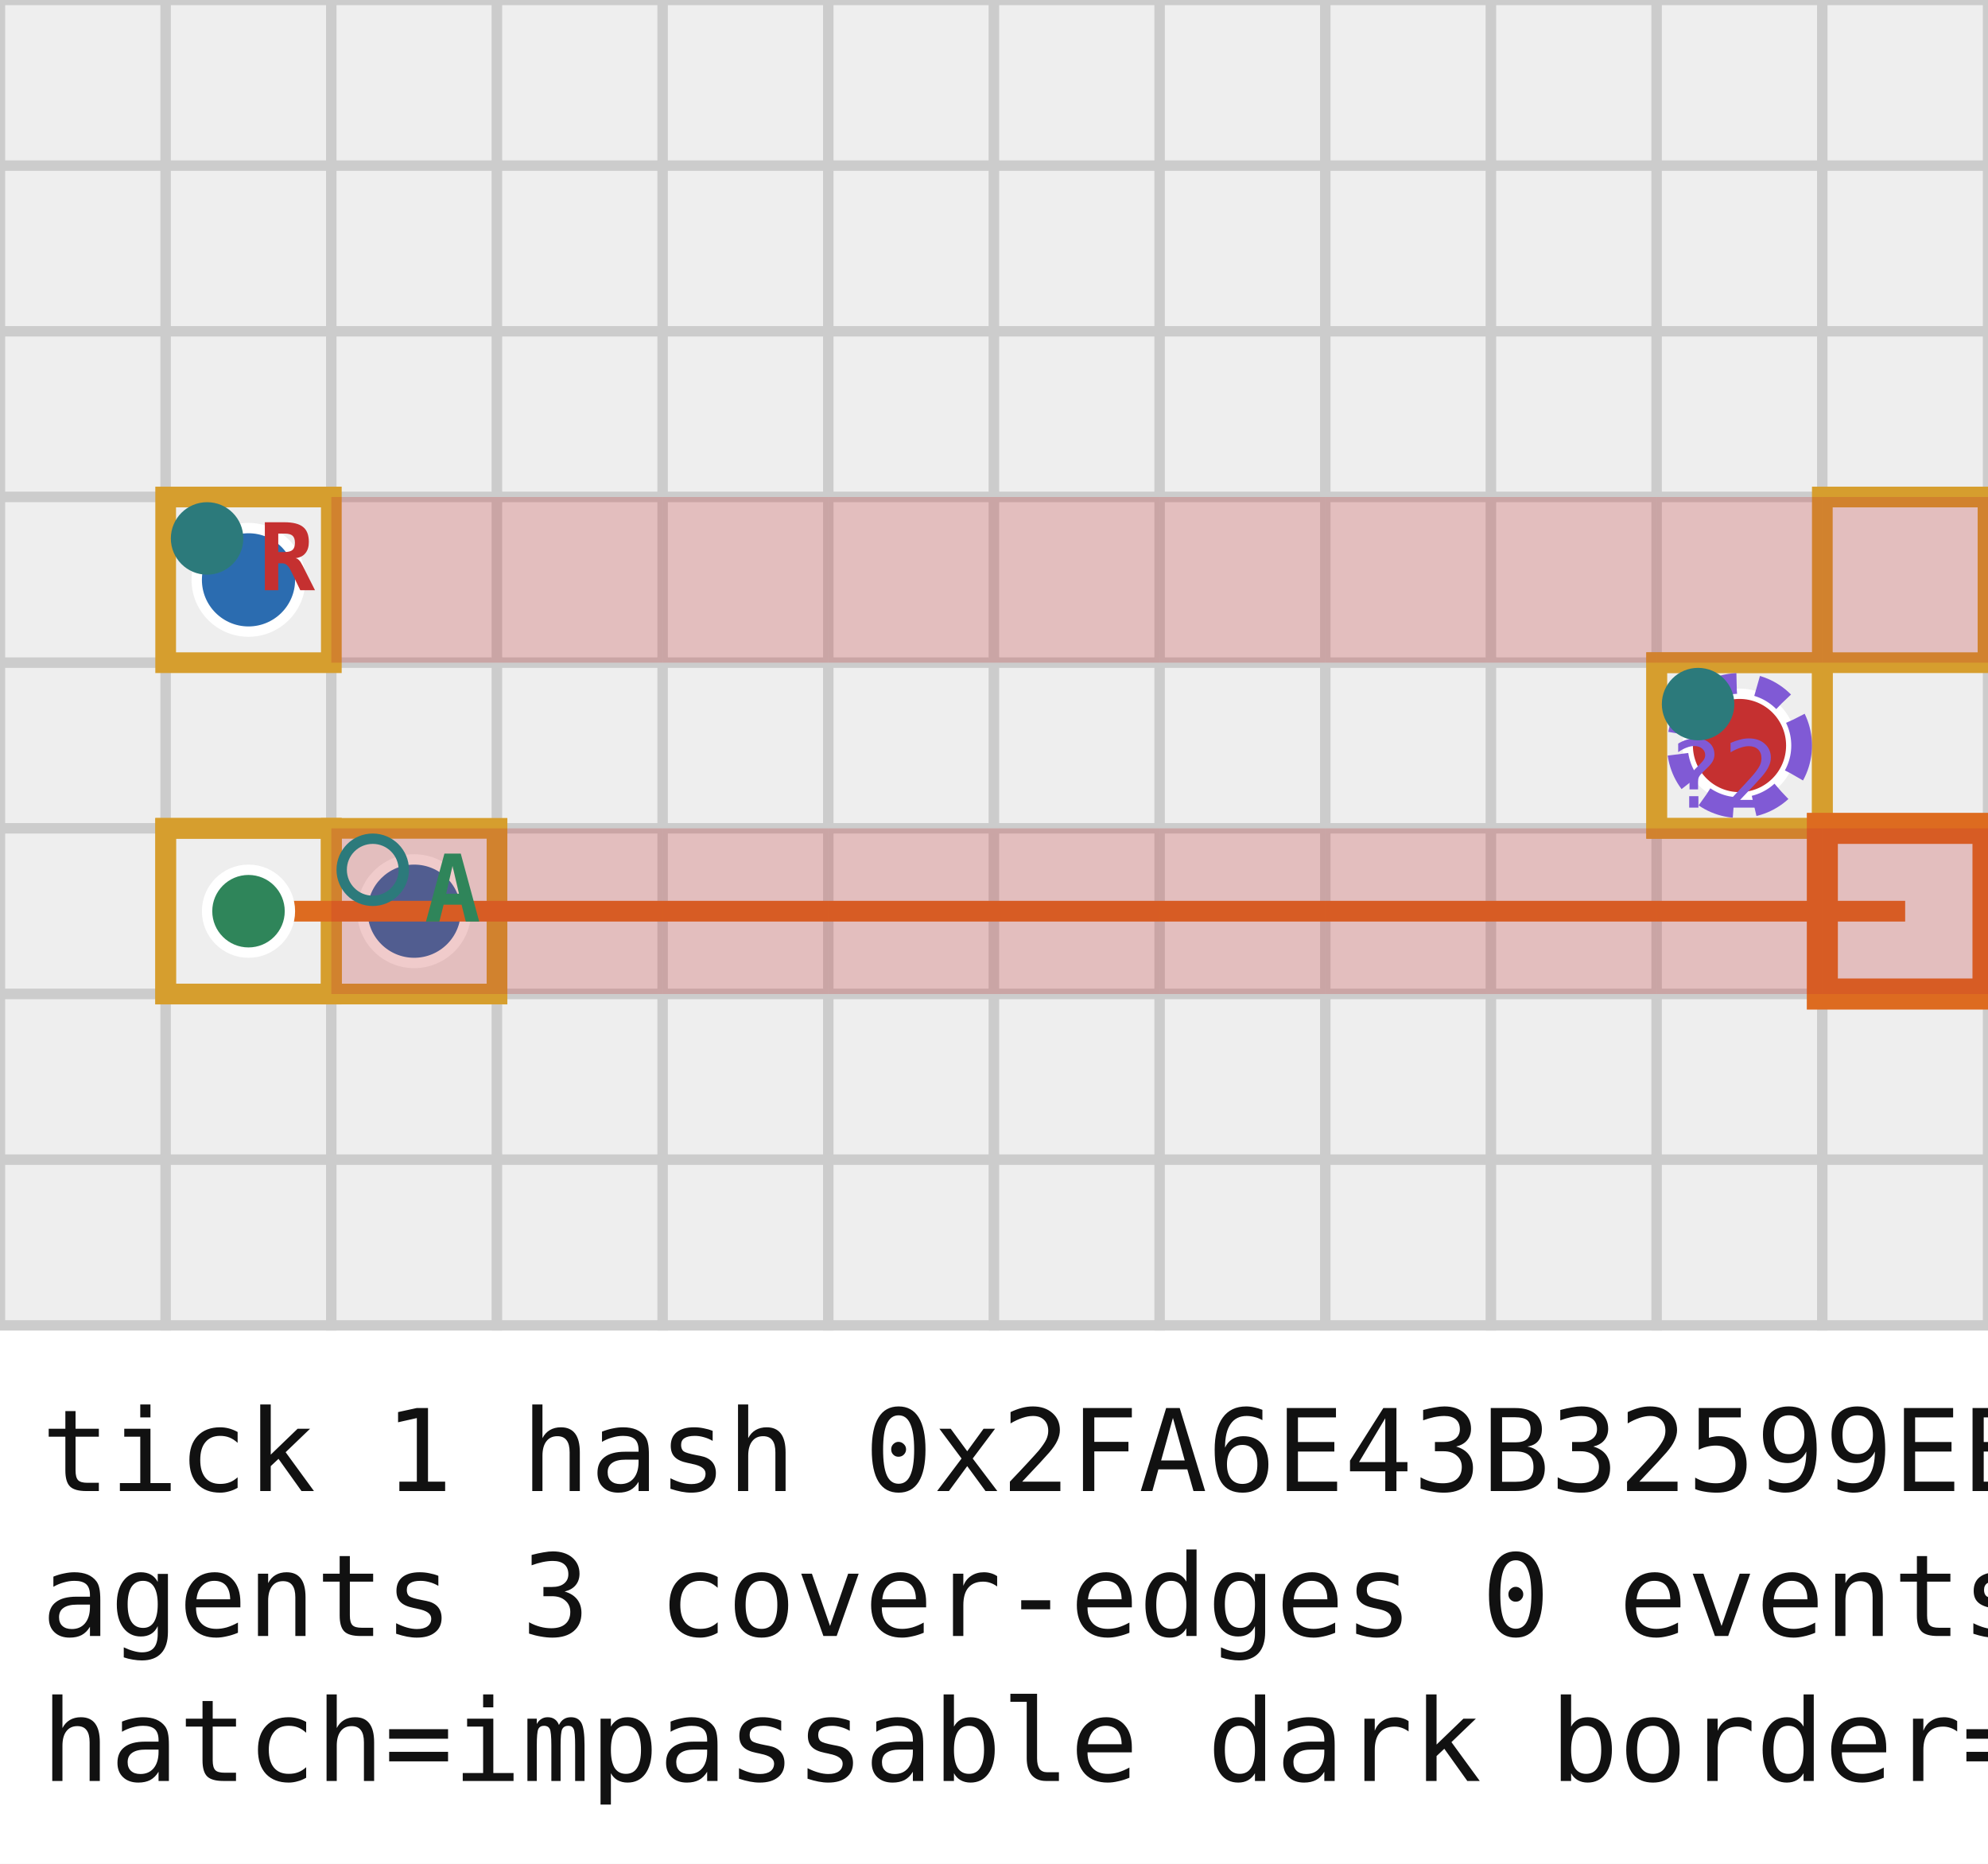
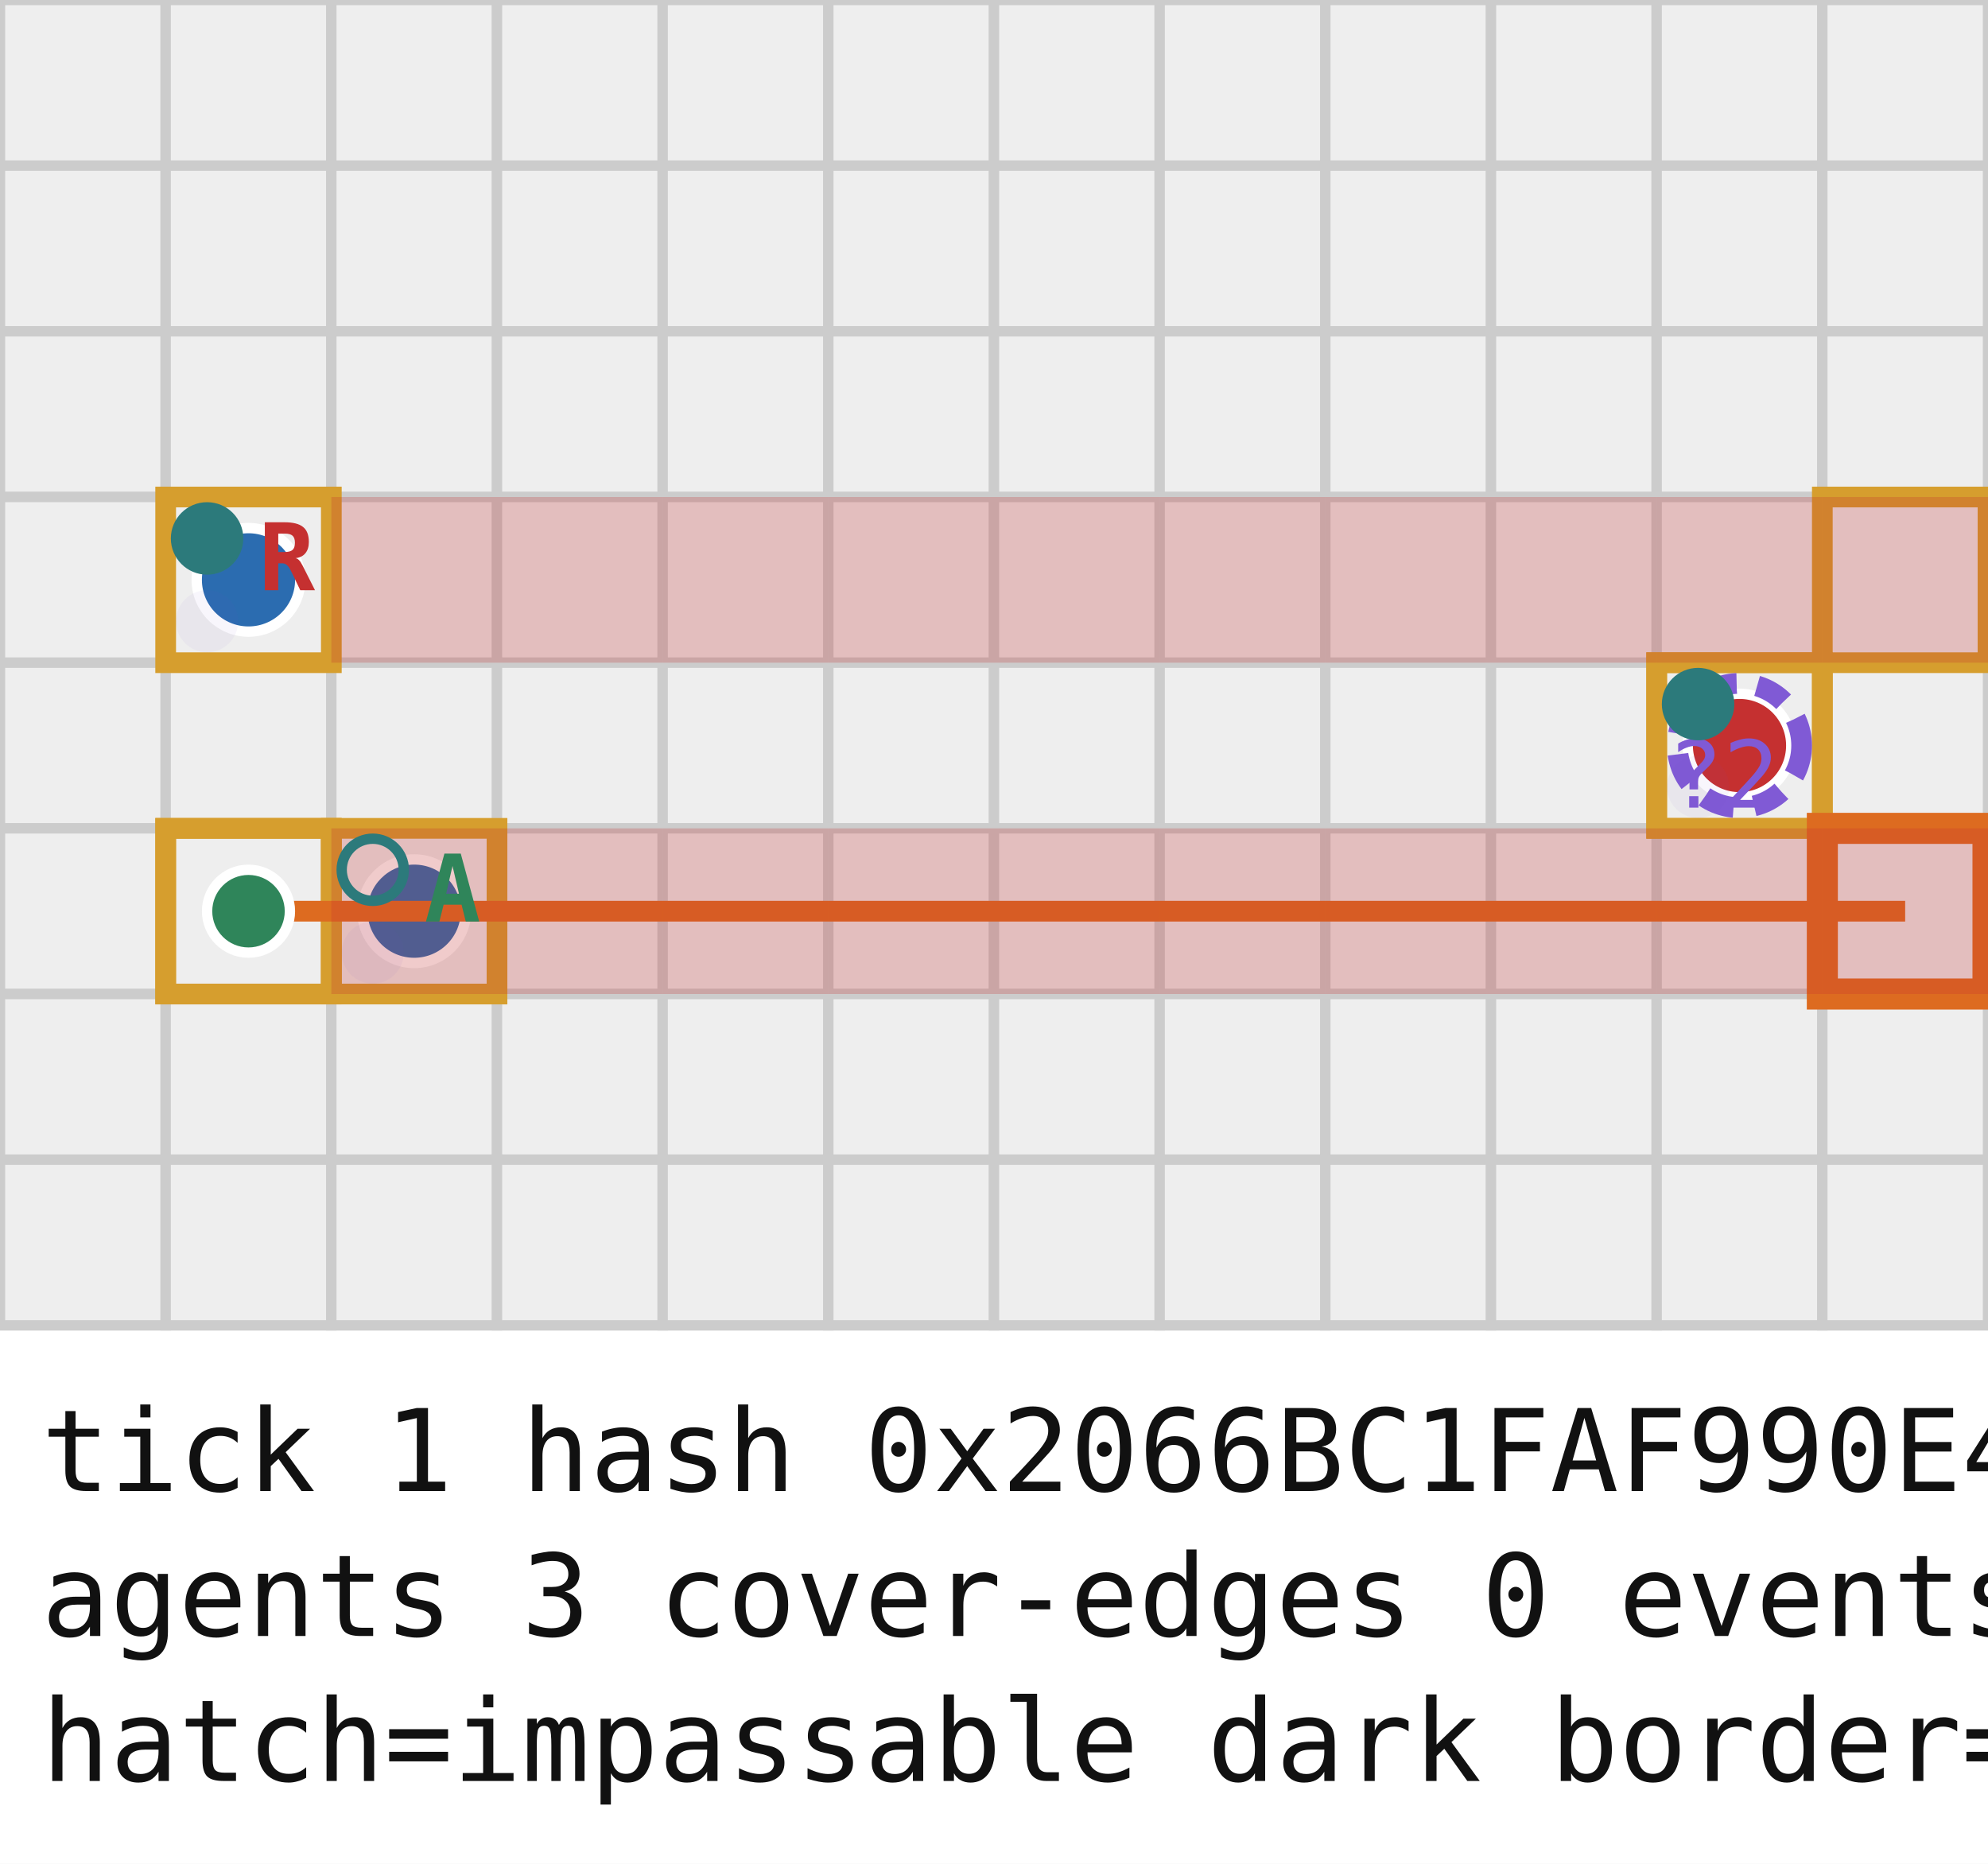
<svg xmlns="http://www.w3.org/2000/svg" width="192" height="180" viewBox="0 0 192 180">
  <defs>
    <pattern id="cw-hatch" width="4" height="4" patternUnits="userSpaceOnUse">
      <path d="M0,4 L4,0" stroke="#8a8a8a" stroke-width="1" />
    </pattern>
  </defs>
  <rect x="0" y="0" width="192" height="180" fill="#ffffff" />
  <rect x="0" y="0" width="16" height="16" fill="rgb(238,238,238)" stroke="#cccccc" stroke-width="1" />
  <rect x="16" y="0" width="16" height="16" fill="rgb(238,238,238)" stroke="#cccccc" stroke-width="1" />
  <rect x="32" y="0" width="16" height="16" fill="rgb(238,238,238)" stroke="#cccccc" stroke-width="1" />
  <rect x="48" y="0" width="16" height="16" fill="rgb(238,238,238)" stroke="#cccccc" stroke-width="1" />
  <rect x="64" y="0" width="16" height="16" fill="rgb(238,238,238)" stroke="#cccccc" stroke-width="1" />
  <rect x="80" y="0" width="16" height="16" fill="rgb(238,238,238)" stroke="#cccccc" stroke-width="1" />
  <rect x="96" y="0" width="16" height="16" fill="rgb(238,238,238)" stroke="#cccccc" stroke-width="1" />
  <rect x="112" y="0" width="16" height="16" fill="rgb(238,238,238)" stroke="#cccccc" stroke-width="1" />
  <rect x="128" y="0" width="16" height="16" fill="rgb(238,238,238)" stroke="#cccccc" stroke-width="1" />
  <rect x="144" y="0" width="16" height="16" fill="rgb(238,238,238)" stroke="#cccccc" stroke-width="1" />
  <rect x="160" y="0" width="16" height="16" fill="rgb(238,238,238)" stroke="#cccccc" stroke-width="1" />
  <rect x="176" y="0" width="16" height="16" fill="rgb(238,238,238)" stroke="#cccccc" stroke-width="1" />
  <rect x="0" y="16" width="16" height="16" fill="rgb(238,238,238)" stroke="#cccccc" stroke-width="1" />
  <rect x="16" y="16" width="16" height="16" fill="rgb(238,238,238)" stroke="#cccccc" stroke-width="1" />
  <rect x="32" y="16" width="16" height="16" fill="rgb(238,238,238)" stroke="#cccccc" stroke-width="1" />
  <rect x="48" y="16" width="16" height="16" fill="rgb(238,238,238)" stroke="#cccccc" stroke-width="1" />
  <rect x="64" y="16" width="16" height="16" fill="rgb(238,238,238)" stroke="#cccccc" stroke-width="1" />
  <rect x="80" y="16" width="16" height="16" fill="rgb(238,238,238)" stroke="#cccccc" stroke-width="1" />
  <rect x="96" y="16" width="16" height="16" fill="rgb(238,238,238)" stroke="#cccccc" stroke-width="1" />
  <rect x="112" y="16" width="16" height="16" fill="rgb(238,238,238)" stroke="#cccccc" stroke-width="1" />
  <rect x="128" y="16" width="16" height="16" fill="rgb(238,238,238)" stroke="#cccccc" stroke-width="1" />
  <rect x="144" y="16" width="16" height="16" fill="rgb(238,238,238)" stroke="#cccccc" stroke-width="1" />
  <rect x="160" y="16" width="16" height="16" fill="rgb(238,238,238)" stroke="#cccccc" stroke-width="1" />
  <rect x="176" y="16" width="16" height="16" fill="rgb(238,238,238)" stroke="#cccccc" stroke-width="1" />
  <rect x="0" y="32" width="16" height="16" fill="rgb(238,238,238)" stroke="#cccccc" stroke-width="1" />
  <rect x="16" y="32" width="16" height="16" fill="rgb(238,238,238)" stroke="#cccccc" stroke-width="1" />
  <rect x="32" y="32" width="16" height="16" fill="rgb(238,238,238)" stroke="#cccccc" stroke-width="1" />
  <rect x="48" y="32" width="16" height="16" fill="rgb(238,238,238)" stroke="#cccccc" stroke-width="1" />
  <rect x="64" y="32" width="16" height="16" fill="rgb(238,238,238)" stroke="#cccccc" stroke-width="1" />
  <rect x="80" y="32" width="16" height="16" fill="rgb(238,238,238)" stroke="#cccccc" stroke-width="1" />
  <rect x="96" y="32" width="16" height="16" fill="rgb(238,238,238)" stroke="#cccccc" stroke-width="1" />
  <rect x="112" y="32" width="16" height="16" fill="rgb(238,238,238)" stroke="#cccccc" stroke-width="1" />
  <rect x="128" y="32" width="16" height="16" fill="rgb(238,238,238)" stroke="#cccccc" stroke-width="1" />
  <rect x="144" y="32" width="16" height="16" fill="rgb(238,238,238)" stroke="#cccccc" stroke-width="1" />
  <rect x="160" y="32" width="16" height="16" fill="rgb(238,238,238)" stroke="#cccccc" stroke-width="1" />
  <rect x="176" y="32" width="16" height="16" fill="rgb(238,238,238)" stroke="#cccccc" stroke-width="1" />
  <rect x="0" y="48" width="16" height="16" fill="rgb(238,238,238)" stroke="#cccccc" stroke-width="1" />
  <rect x="16" y="48" width="16" height="16" fill="rgb(238,238,238)" stroke="#cccccc" stroke-width="1" />
  <rect x="32" y="48" width="16" height="16" fill="rgb(238,238,238)" stroke="#cccccc" stroke-width="1" />
  <rect x="48" y="48" width="16" height="16" fill="rgb(238,238,238)" stroke="#cccccc" stroke-width="1" />
  <rect x="64" y="48" width="16" height="16" fill="rgb(238,238,238)" stroke="#cccccc" stroke-width="1" />
  <rect x="80" y="48" width="16" height="16" fill="rgb(238,238,238)" stroke="#cccccc" stroke-width="1" />
  <rect x="96" y="48" width="16" height="16" fill="rgb(238,238,238)" stroke="#cccccc" stroke-width="1" />
  <rect x="112" y="48" width="16" height="16" fill="rgb(238,238,238)" stroke="#cccccc" stroke-width="1" />
  <rect x="128" y="48" width="16" height="16" fill="rgb(238,238,238)" stroke="#cccccc" stroke-width="1" />
  <rect x="144" y="48" width="16" height="16" fill="rgb(238,238,238)" stroke="#cccccc" stroke-width="1" />
  <rect x="160" y="48" width="16" height="16" fill="rgb(238,238,238)" stroke="#cccccc" stroke-width="1" />
  <rect x="176" y="48" width="16" height="16" fill="rgb(238,238,238)" stroke="#cccccc" stroke-width="1" />
  <rect x="0" y="64" width="16" height="16" fill="rgb(238,238,238)" stroke="#cccccc" stroke-width="1" />
  <rect x="16" y="64" width="16" height="16" fill="rgb(238,238,238)" stroke="#cccccc" stroke-width="1" />
  <rect x="32" y="64" width="16" height="16" fill="rgb(238,238,238)" stroke="#cccccc" stroke-width="1" />
  <rect x="48" y="64" width="16" height="16" fill="rgb(238,238,238)" stroke="#cccccc" stroke-width="1" />
  <rect x="64" y="64" width="16" height="16" fill="rgb(238,238,238)" stroke="#cccccc" stroke-width="1" />
  <rect x="80" y="64" width="16" height="16" fill="rgb(238,238,238)" stroke="#cccccc" stroke-width="1" />
  <rect x="96" y="64" width="16" height="16" fill="rgb(238,238,238)" stroke="#cccccc" stroke-width="1" />
  <rect x="112" y="64" width="16" height="16" fill="rgb(238,238,238)" stroke="#cccccc" stroke-width="1" />
  <rect x="128" y="64" width="16" height="16" fill="rgb(238,238,238)" stroke="#cccccc" stroke-width="1" />
  <rect x="144" y="64" width="16" height="16" fill="rgb(238,238,238)" stroke="#cccccc" stroke-width="1" />
  <rect x="160" y="64" width="16" height="16" fill="rgb(238,238,238)" stroke="#cccccc" stroke-width="1" />
  <rect x="176" y="64" width="16" height="16" fill="rgb(238,238,238)" stroke="#cccccc" stroke-width="1" />
  <rect x="0" y="80" width="16" height="16" fill="rgb(238,238,238)" stroke="#cccccc" stroke-width="1" />
  <rect x="16" y="80" width="16" height="16" fill="rgb(238,238,238)" stroke="#cccccc" stroke-width="1" />
  <rect x="32" y="80" width="16" height="16" fill="rgb(238,238,238)" stroke="#cccccc" stroke-width="1" />
  <rect x="48" y="80" width="16" height="16" fill="rgb(238,238,238)" stroke="#cccccc" stroke-width="1" />
  <rect x="64" y="80" width="16" height="16" fill="rgb(238,238,238)" stroke="#cccccc" stroke-width="1" />
  <rect x="80" y="80" width="16" height="16" fill="rgb(238,238,238)" stroke="#cccccc" stroke-width="1" />
  <rect x="96" y="80" width="16" height="16" fill="rgb(238,238,238)" stroke="#cccccc" stroke-width="1" />
  <rect x="112" y="80" width="16" height="16" fill="rgb(238,238,238)" stroke="#cccccc" stroke-width="1" />
  <rect x="128" y="80" width="16" height="16" fill="rgb(238,238,238)" stroke="#cccccc" stroke-width="1" />
  <rect x="144" y="80" width="16" height="16" fill="rgb(238,238,238)" stroke="#cccccc" stroke-width="1" />
  <rect x="160" y="80" width="16" height="16" fill="rgb(238,238,238)" stroke="#cccccc" stroke-width="1" />
  <rect x="176" y="80" width="16" height="16" fill="rgb(238,238,238)" stroke="#cccccc" stroke-width="1" />
  <rect x="0" y="96" width="16" height="16" fill="rgb(238,238,238)" stroke="#cccccc" stroke-width="1" />
  <rect x="16" y="96" width="16" height="16" fill="rgb(238,238,238)" stroke="#cccccc" stroke-width="1" />
  <rect x="32" y="96" width="16" height="16" fill="rgb(238,238,238)" stroke="#cccccc" stroke-width="1" />
  <rect x="48" y="96" width="16" height="16" fill="rgb(238,238,238)" stroke="#cccccc" stroke-width="1" />
  <rect x="64" y="96" width="16" height="16" fill="rgb(238,238,238)" stroke="#cccccc" stroke-width="1" />
  <rect x="80" y="96" width="16" height="16" fill="rgb(238,238,238)" stroke="#cccccc" stroke-width="1" />
  <rect x="96" y="96" width="16" height="16" fill="rgb(238,238,238)" stroke="#cccccc" stroke-width="1" />
  <rect x="112" y="96" width="16" height="16" fill="rgb(238,238,238)" stroke="#cccccc" stroke-width="1" />
  <rect x="128" y="96" width="16" height="16" fill="rgb(238,238,238)" stroke="#cccccc" stroke-width="1" />
  <rect x="144" y="96" width="16" height="16" fill="rgb(238,238,238)" stroke="#cccccc" stroke-width="1" />
  <rect x="160" y="96" width="16" height="16" fill="rgb(238,238,238)" stroke="#cccccc" stroke-width="1" />
  <rect x="176" y="96" width="16" height="16" fill="rgb(238,238,238)" stroke="#cccccc" stroke-width="1" />
  <rect x="0" y="112" width="16" height="16" fill="rgb(238,238,238)" stroke="#cccccc" stroke-width="1" />
  <rect x="16" y="112" width="16" height="16" fill="rgb(238,238,238)" stroke="#cccccc" stroke-width="1" />
  <rect x="32" y="112" width="16" height="16" fill="rgb(238,238,238)" stroke="#cccccc" stroke-width="1" />
  <rect x="48" y="112" width="16" height="16" fill="rgb(238,238,238)" stroke="#cccccc" stroke-width="1" />
  <rect x="64" y="112" width="16" height="16" fill="rgb(238,238,238)" stroke="#cccccc" stroke-width="1" />
  <rect x="80" y="112" width="16" height="16" fill="rgb(238,238,238)" stroke="#cccccc" stroke-width="1" />
  <rect x="96" y="112" width="16" height="16" fill="rgb(238,238,238)" stroke="#cccccc" stroke-width="1" />
  <rect x="112" y="112" width="16" height="16" fill="rgb(238,238,238)" stroke="#cccccc" stroke-width="1" />
  <rect x="128" y="112" width="16" height="16" fill="rgb(238,238,238)" stroke="#cccccc" stroke-width="1" />
  <rect x="144" y="112" width="16" height="16" fill="rgb(238,238,238)" stroke="#cccccc" stroke-width="1" />
  <rect x="160" y="112" width="16" height="16" fill="rgb(238,238,238)" stroke="#cccccc" stroke-width="1" />
  <rect x="176" y="112" width="16" height="16" fill="rgb(238,238,238)" stroke="#cccccc" stroke-width="1" />
  <rect x="176" y="48" width="16" height="16" fill="none" stroke="#d69e2e" stroke-width="2" />
  <rect x="176" y="80" width="16" height="16" fill="none" stroke="#d69e2e" stroke-width="2" />
  <rect x="160" y="64" width="16" height="16" fill="none" stroke="#d69e2e" stroke-width="2" />
  <rect x="160" y="64" width="16" height="16" fill="none" stroke="#d69e2e" stroke-width="2" />
  <rect x="16" y="48" width="16" height="16" fill="none" stroke="#d69e2e" stroke-width="2" />
  <rect x="16" y="80" width="16" height="16" fill="none" stroke="#d69e2e" stroke-width="2" />
  <rect x="176" y="80" width="16" height="16" fill="none" stroke="#d69e2e" stroke-width="2" />
  <rect x="16" y="80" width="16" height="16" fill="none" stroke="#d69e2e" stroke-width="2" />
  <rect x="32" y="80" width="16" height="16" fill="none" stroke="#d69e2e" stroke-width="2" />
  <circle cx="24" cy="56" r="5" fill="#2b6cb0" stroke="#ffffff" stroke-width="1" />
  <line x1="40" y1="88" x2="184" y2="88" stroke="#2b6cb0" stroke-width="1" stroke-dasharray="3,2" />
  <circle cx="40" cy="88" r="5" fill="#2b6cb0" stroke="#ffffff" stroke-width="1" />
  <circle cx="168" cy="72" r="5" fill="#c53030" stroke="#ffffff" stroke-width="1" />
  <polyline points="24,88 40,88 56,88 72,88 88,88 104,88 120,88 136,88 152,88 168,88 184,88" fill="none" stroke="#dd6b20" stroke-width="2" />
  <circle cx="24" cy="88" r="4" fill="#2f855a" stroke="#ffffff" stroke-width="1" />
  <rect x="176" y="80" width="16" height="16" fill="none" stroke="#dd6b20" stroke-width="3" />
  <circle cx="168" cy="72" r="6" fill="none" stroke="#805ad5" stroke-width="2" stroke-dasharray="3,2" />
  <text x="161" y="78" font-family="monospace" font-size="9" fill="#805ad5">?2</text>
  <rect x="32" y="48" width="16" height="16" fill="#c53030" fill-opacity="0.25" />
  <rect x="48" y="48" width="16" height="16" fill="#c53030" fill-opacity="0.25" />
  <rect x="64" y="48" width="16" height="16" fill="#c53030" fill-opacity="0.25" />
  <rect x="80" y="48" width="16" height="16" fill="#c53030" fill-opacity="0.25" />
  <rect x="96" y="48" width="16" height="16" fill="#c53030" fill-opacity="0.25" />
  <rect x="112" y="48" width="16" height="16" fill="#c53030" fill-opacity="0.25" />
  <rect x="128" y="48" width="16" height="16" fill="#c53030" fill-opacity="0.25" />
  <rect x="144" y="48" width="16" height="16" fill="#c53030" fill-opacity="0.25" />
  <rect x="160" y="48" width="16" height="16" fill="#c53030" fill-opacity="0.25" />
  <rect x="176" y="48" width="16" height="16" fill="#c53030" fill-opacity="0.25" />
  <text x="25" y="57" font-family="monospace" font-size="9" font-weight="bold" fill="#c53030">R</text>
  <rect x="32" y="80" width="16" height="16" fill="#c53030" fill-opacity="0.25" />
  <rect x="48" y="80" width="16" height="16" fill="#c53030" fill-opacity="0.25" />
  <rect x="64" y="80" width="16" height="16" fill="#c53030" fill-opacity="0.25" />
  <rect x="80" y="80" width="16" height="16" fill="#c53030" fill-opacity="0.25" />
  <rect x="96" y="80" width="16" height="16" fill="#c53030" fill-opacity="0.25" />
  <rect x="112" y="80" width="16" height="16" fill="#c53030" fill-opacity="0.25" />
  <rect x="128" y="80" width="16" height="16" fill="#c53030" fill-opacity="0.25" />
  <rect x="144" y="80" width="16" height="16" fill="#c53030" fill-opacity="0.25" />
  <rect x="160" y="80" width="16" height="16" fill="#c53030" fill-opacity="0.25" />
  <rect x="176" y="80" width="16" height="16" fill="#c53030" fill-opacity="0.25" />
  <text x="41" y="89" font-family="monospace" font-size="9" font-weight="bold" fill="#2f855a">A</text>
  <circle cx="20" cy="52" r="3" fill="#2c7a7b" stroke="#2c7a7b" stroke-width="1" />
  <circle cx="36" cy="84" r="3" fill="none" stroke="#2c7a7b" stroke-width="1" />
  <circle cx="164" cy="68" r="3" fill="#2c7a7b" stroke="#2c7a7b" stroke-width="1" />
-   <text x="4" y="144" font-family="monospace" font-size="11" fill="#111111">tick 1  hash 0x2FA6E43B32599EE5  draws 0</text>
+   <circle cx="20" cy="60" r="3" fill="#6b46c1" fill-opacity="0.05" />
+   <circle cx="36" cy="92" r="3" fill="#6b46c1" fill-opacity="0.05" />
+   <circle cx="164" cy="76" r="3" fill="#6b46c1" fill-opacity="0.05" />
+   <text x="4" y="144" font-family="monospace" font-size="11" fill="#111111">tick 1  hash 0x2066BC1FAF990E4A  draws 0</text>
  <text x="4" y="158" font-family="monospace" font-size="11" fill="#111111">agents 3  cover-edges 0  events 10</text>
  <text x="4" y="172" font-family="monospace" font-size="11" fill="#111111">hatch=impassable  dark border=opaque  darker fill=higher elevation  triangle=cover  circle=agent</text>
</svg>
